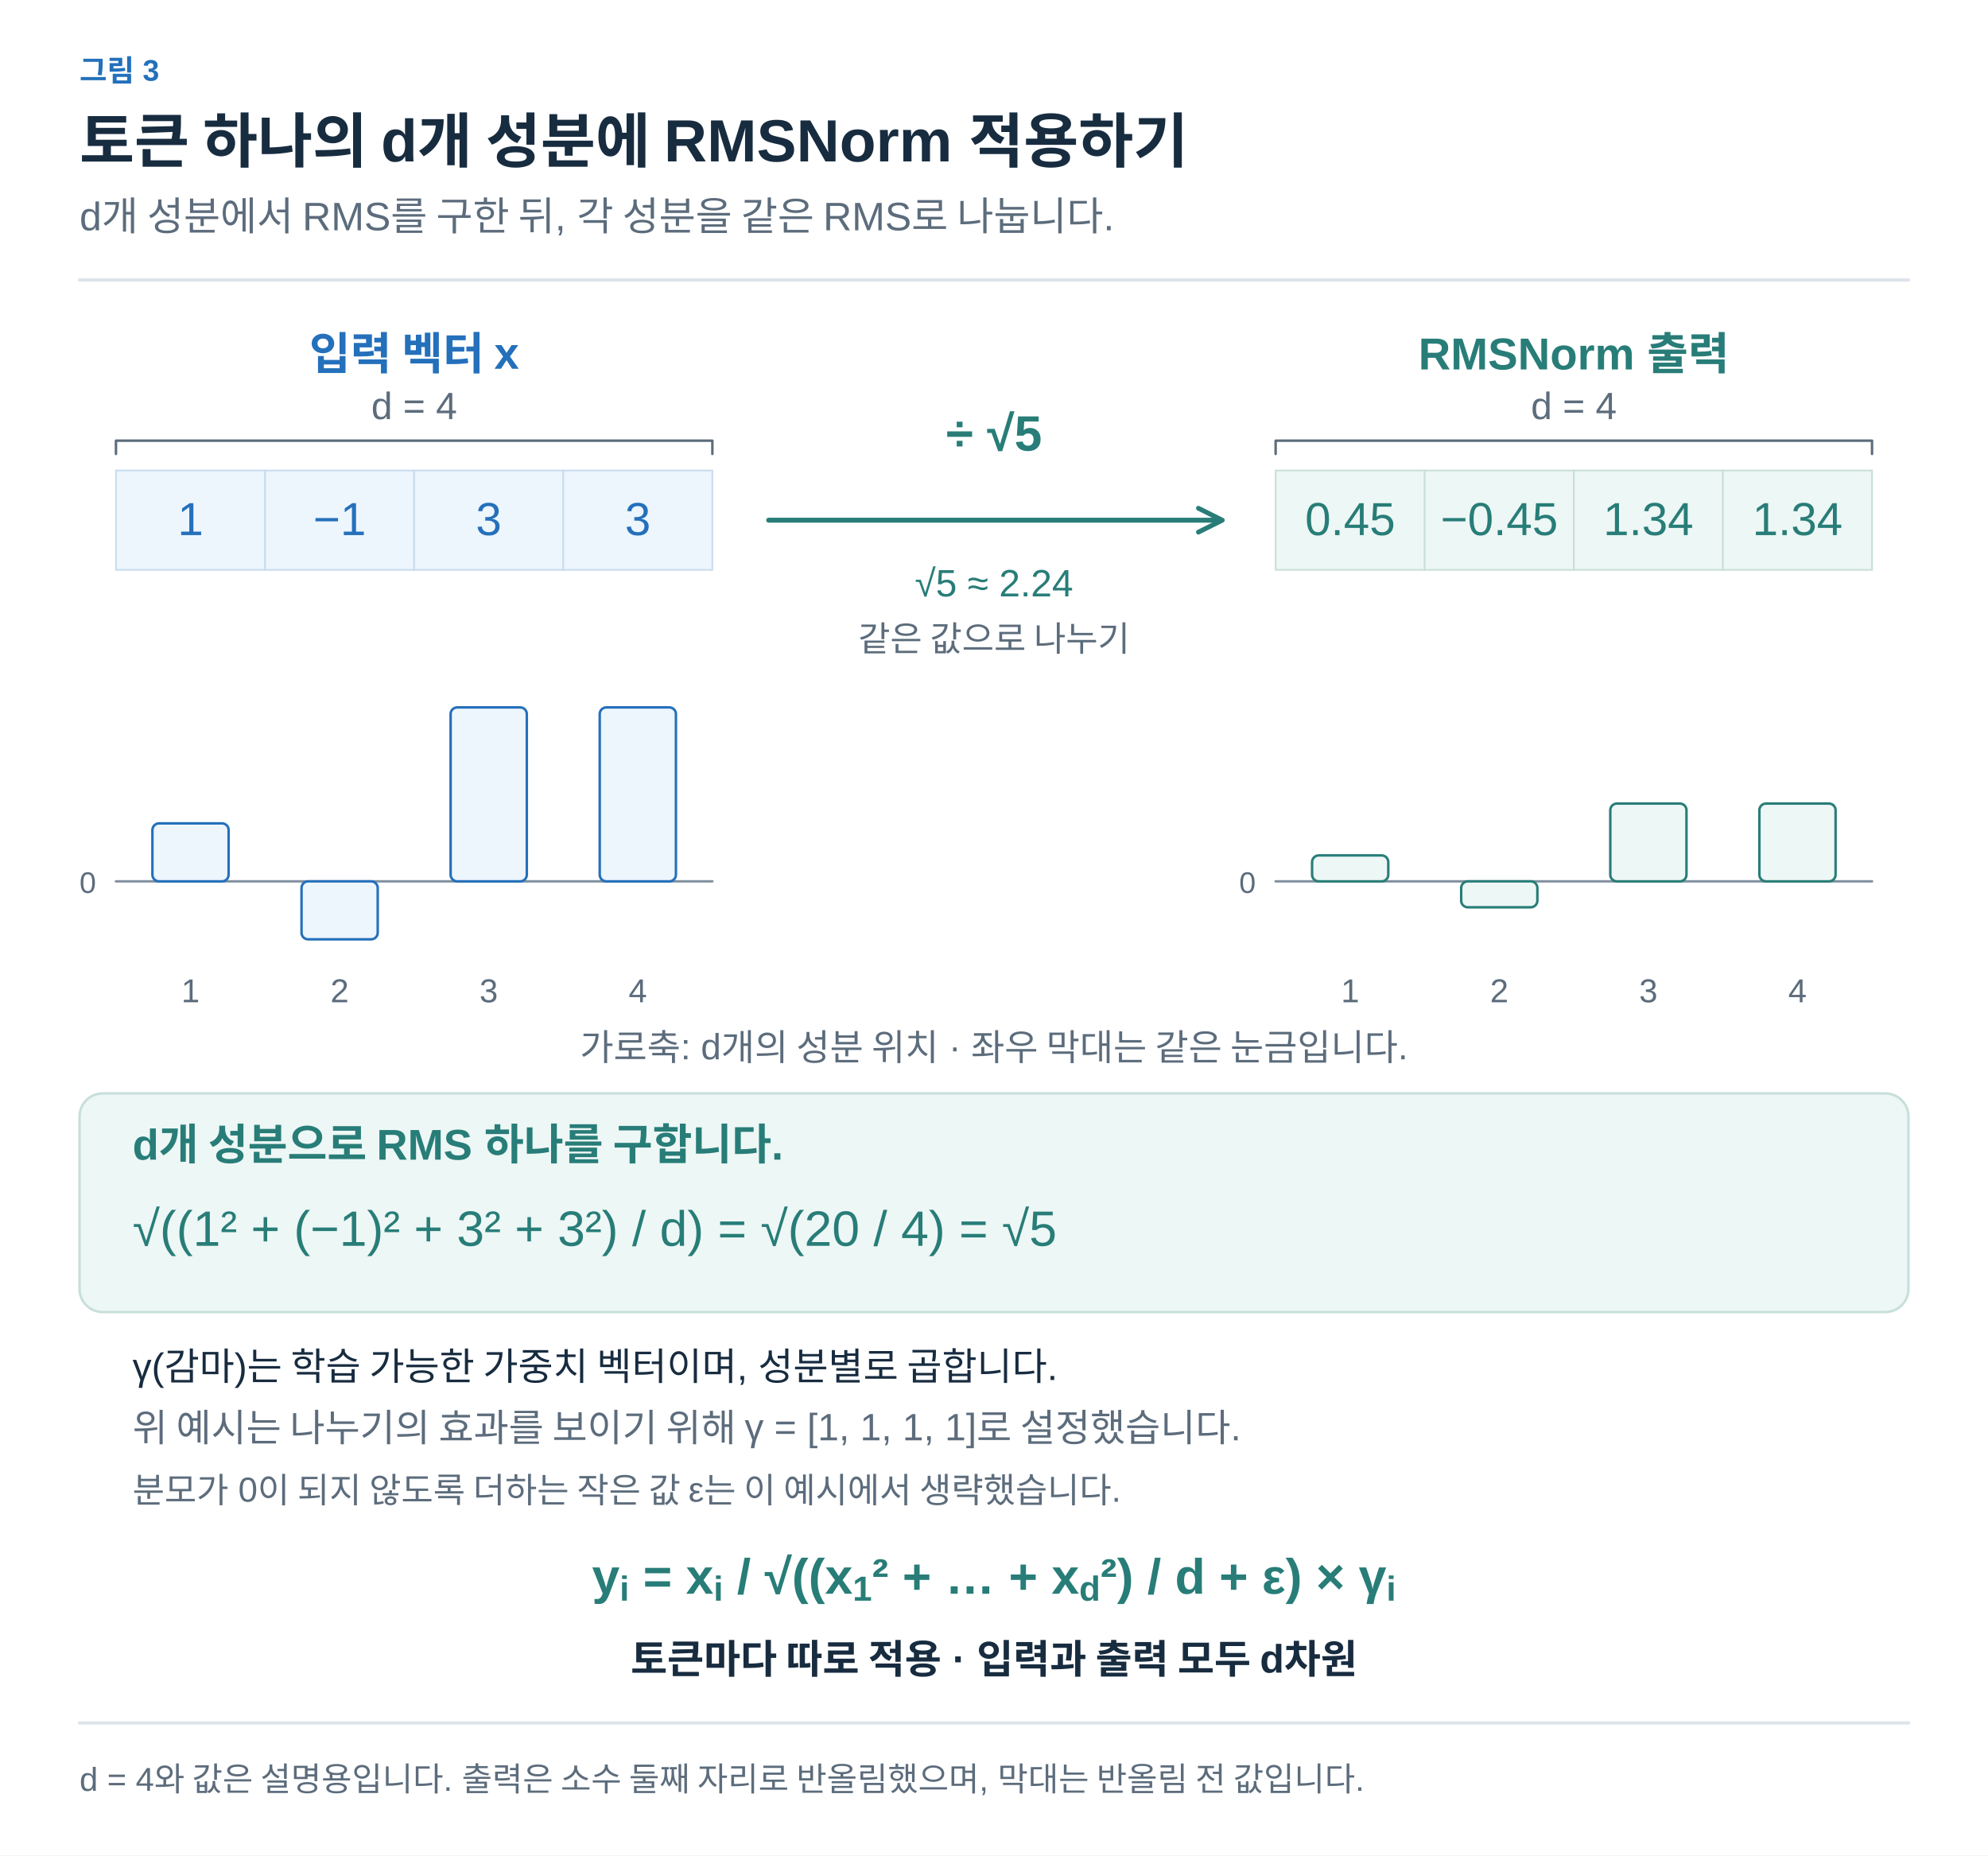
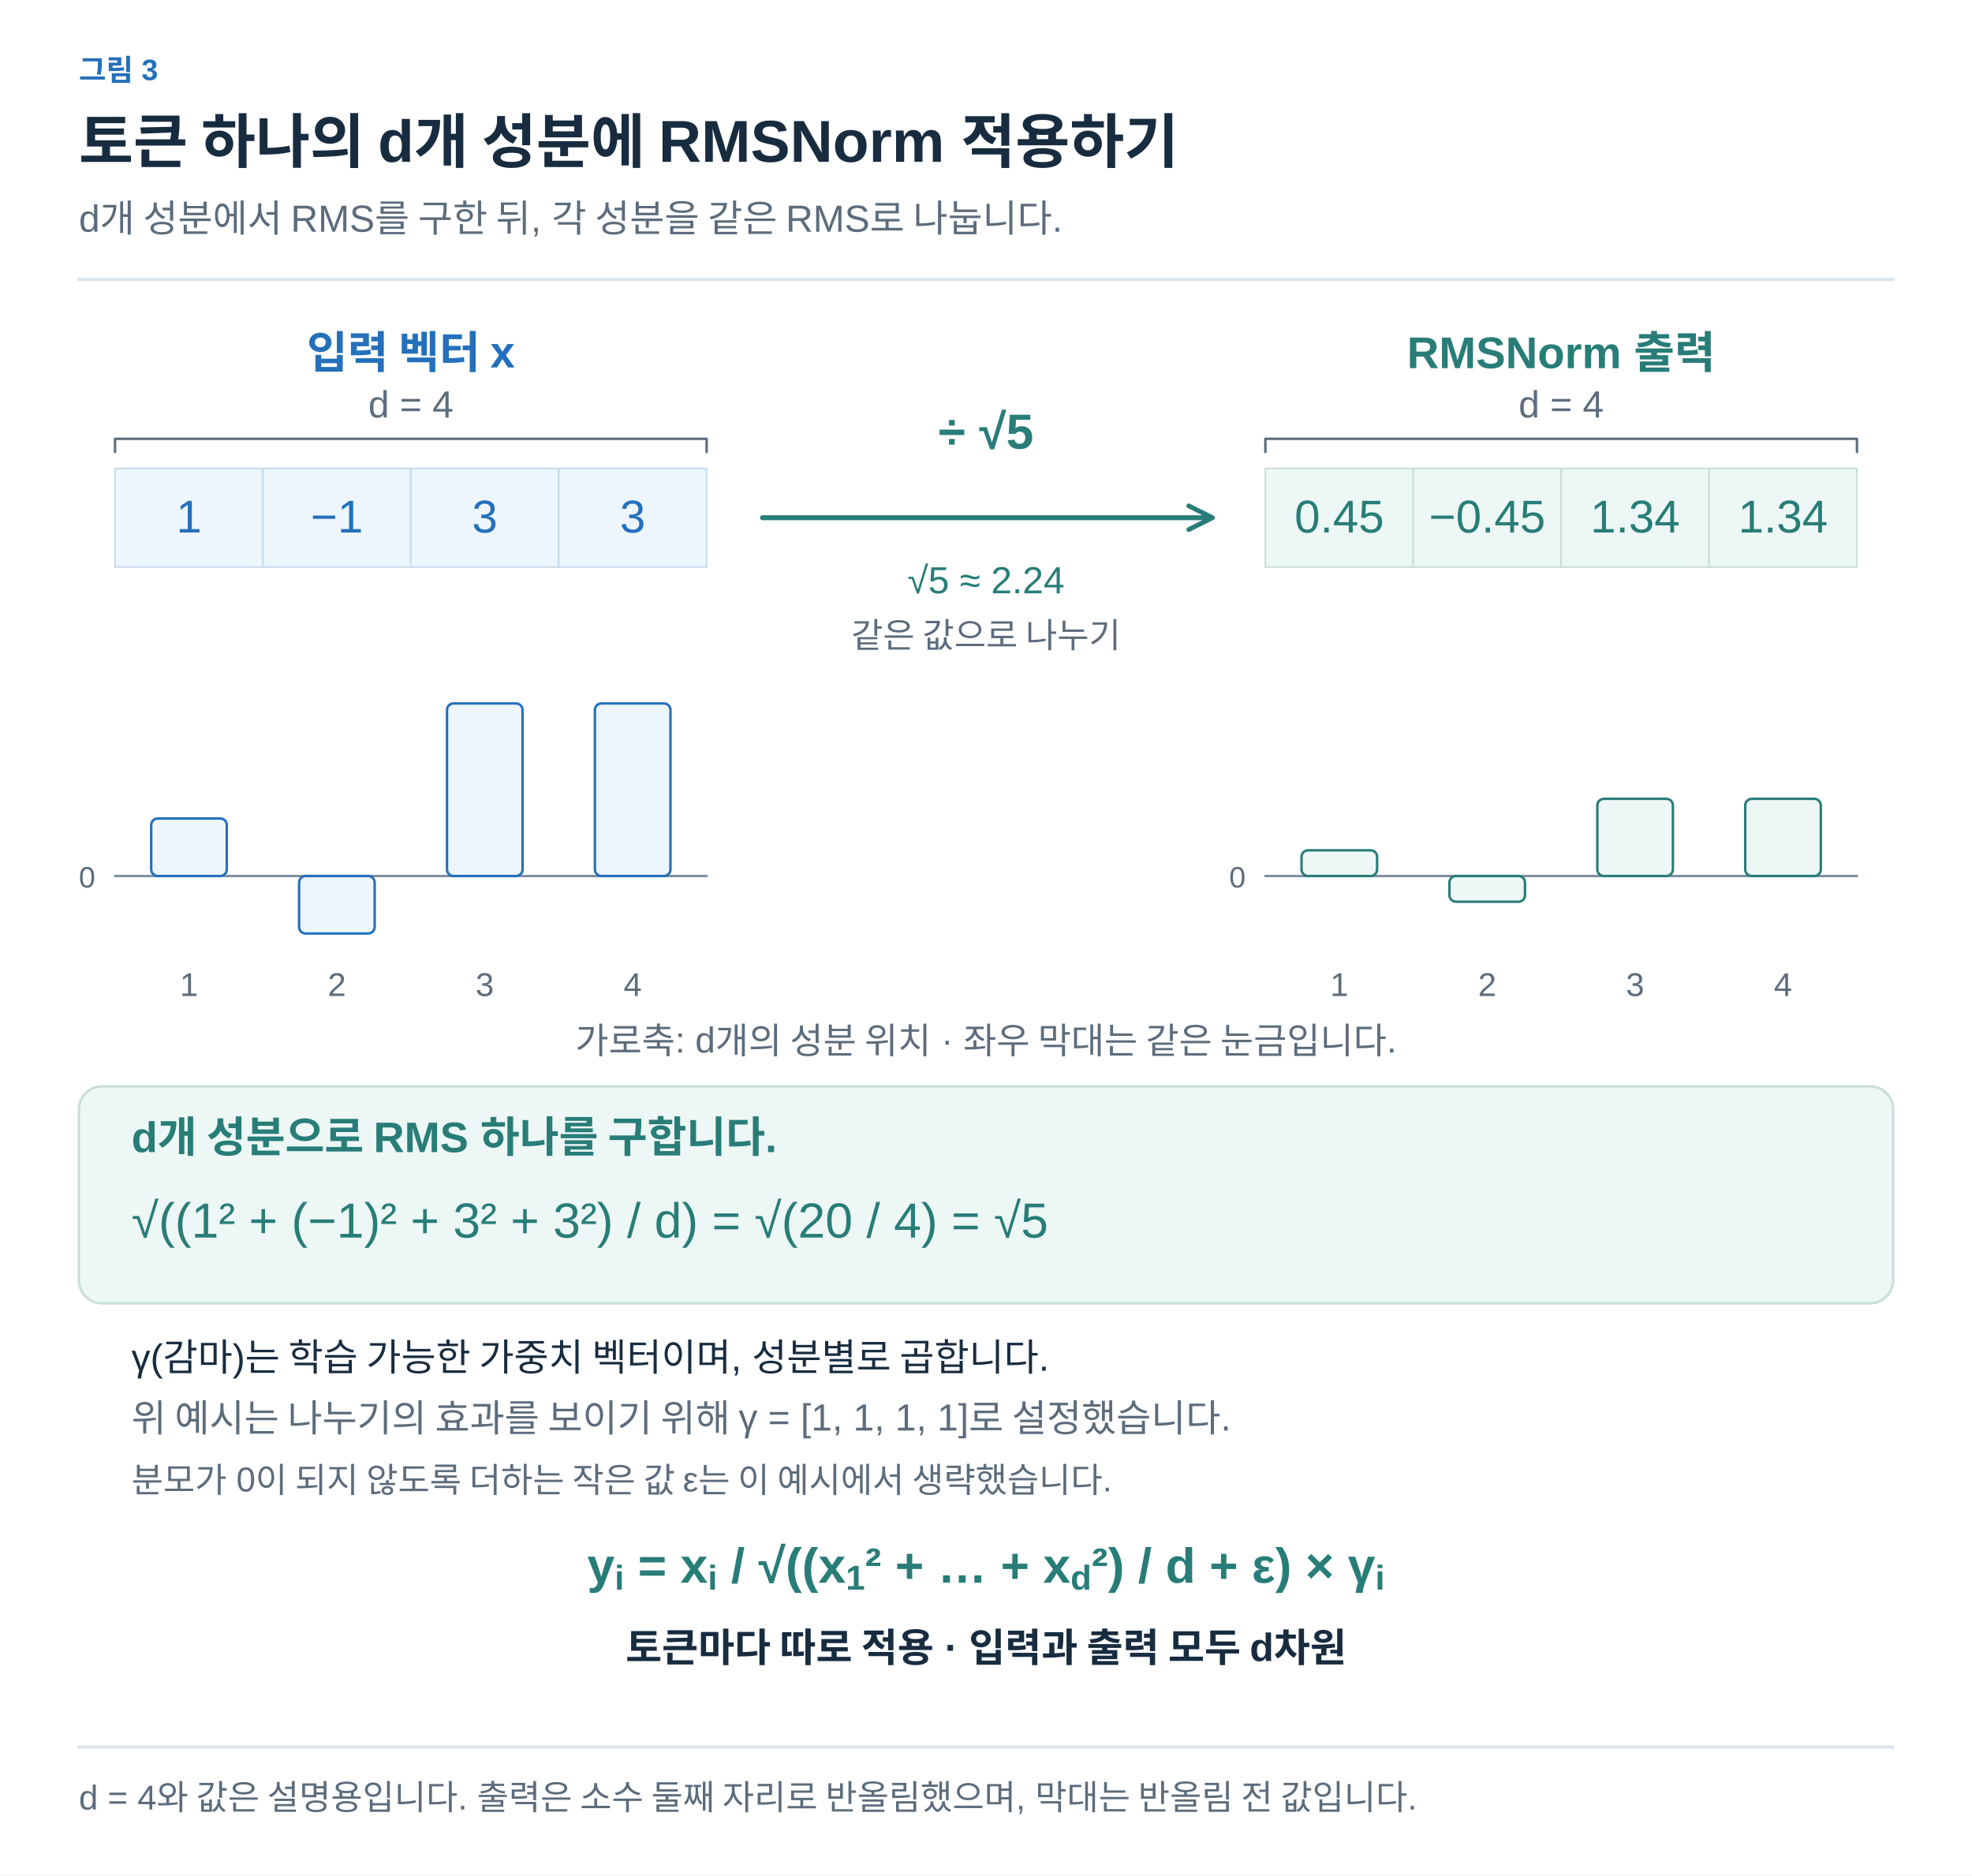
- <svg xmlns="http://www.w3.org/2000/svg" width="1200" height="1120" viewBox="0 0 1200 1120" role="img" aria-labelledby="title desc">
+ <svg xmlns="http://www.w3.org/2000/svg" width="1200" height="1141" viewBox="0 0 1200 1141" role="img" aria-labelledby="title desc">
  <defs>
-     <marker id="arrow-arrow" viewBox="0 0 10 10" refX="8" refY="5" markerWidth="6" markerHeight="6" orient="auto">
-       <path d="M1,1 L9,5 L1,9" fill="none" stroke="#8191A0" stroke-width="1.6" stroke-linecap="round" stroke-linejoin="round" />
+     <marker id="arrow-ink" viewBox="0 0 10 10" refX="8" refY="5" markerWidth="6" markerHeight="6" orient="auto">
+       <path d="M1 1 L9 5 L1 9" fill="none" stroke="#182C40" stroke-width="1.6" />
    </marker>
-     <marker id="blue-arrow" viewBox="0 0 10 10" refX="8" refY="5" markerWidth="6" markerHeight="6" orient="auto">
-       <path d="M1,1 L9,5 L1,9" fill="none" stroke="#2470BB" stroke-width="1.6" stroke-linecap="round" stroke-linejoin="round" />
+     <marker id="arrow-muted" viewBox="0 0 10 10" refX="8" refY="5" markerWidth="6" markerHeight="6" orient="auto">
+       <path d="M1 1 L9 5 L1 9" fill="none" stroke="#5C6C7C" stroke-width="1.6" />
    </marker>
-     <marker id="teal-arrow" viewBox="0 0 10 10" refX="8" refY="5" markerWidth="6" markerHeight="6" orient="auto">
-       <path d="M1,1 L9,5 L1,9" fill="none" stroke="#287D78" stroke-width="1.6" stroke-linecap="round" stroke-linejoin="round" />
+     <marker id="arrow-line" viewBox="0 0 10 10" refX="8" refY="5" markerWidth="6" markerHeight="6" orient="auto">
+       <path d="M1 1 L9 5 L1 9" fill="none" stroke="#DCE4EC" stroke-width="1.6" />
+     </marker>
+     <marker id="arrow-paper" viewBox="0 0 10 10" refX="8" refY="5" markerWidth="6" markerHeight="6" orient="auto">
+       <path d="M1 1 L9 5 L1 9" fill="none" stroke="#FFFFFF" stroke-width="1.6" />
+     </marker>
+     <marker id="arrow-blue" viewBox="0 0 10 10" refX="8" refY="5" markerWidth="6" markerHeight="6" orient="auto">
+       <path d="M1 1 L9 5 L1 9" fill="none" stroke="#2470BB" stroke-width="1.6" />
+     </marker>
+     <marker id="arrow-teal" viewBox="0 0 10 10" refX="8" refY="5" markerWidth="6" markerHeight="6" orient="auto">
+       <path d="M1 1 L9 5 L1 9" fill="none" stroke="#287D78" stroke-width="1.6" />
+     </marker>
+     <marker id="arrow-orange" viewBox="0 0 10 10" refX="8" refY="5" markerWidth="6" markerHeight="6" orient="auto">
+       <path d="M1 1 L9 5 L1 9" fill="none" stroke="#B55B22" stroke-width="1.6" />
+     </marker>
+     <marker id="arrow-purple" viewBox="0 0 10 10" refX="8" refY="5" markerWidth="6" markerHeight="6" orient="auto">
+       <path d="M1 1 L9 5 L1 9" fill="none" stroke="#7954A3" stroke-width="1.6" />
+     </marker>
+     <marker id="arrow-gray" viewBox="0 0 10 10" refX="8" refY="5" markerWidth="6" markerHeight="6" orient="auto">
+       <path d="M1 1 L9 5 L1 9" fill="none" stroke="#657789" stroke-width="1.6" />
+     </marker>
+     <marker id="arrow-red" viewBox="0 0 10 10" refX="8" refY="5" markerWidth="6" markerHeight="6" orient="auto">
+       <path d="M1 1 L9 5 L1 9" fill="none" stroke="#B34242" stroke-width="1.6" />
+     </marker>
+     <marker id="arrow-indigo" viewBox="0 0 10 10" refX="8" refY="5" markerWidth="6" markerHeight="6" orient="auto">
+       <path d="M1 1 L9 5 L1 9" fill="none" stroke="#4C60A8" stroke-width="1.6" />
+     </marker>
+     <marker id="arrow-slate" viewBox="0 0 10 10" refX="8" refY="5" markerWidth="6" markerHeight="6" orient="auto">
+       <path d="M1 1 L9 5 L1 9" fill="none" stroke="#8191A0" stroke-width="1.6" />
    </marker>
  </defs>
-   <style>text{font-family:Arial,"Apple SD Gothic Neo","Noto Sans KR",sans-serif}path,line{stroke-linecap:round;stroke-linejoin:round}</style>
-   <rect width="1200" height="1120" fill="white" />
-   <text x="48" y="49" fill="#2470BB" font-size="18" font-weight="600" text-anchor="start">그림 3</text>
-   <text x="48" y="98" fill="#182C40" font-size="36" font-weight="700" text-anchor="start">토큰 하나의 d개 성분에 RMSNorm 적용하기</text>
-   <text x="48" y="139" fill="#5C6C7C" font-size="24" font-weight="400" text-anchor="start">d개 성분에서 RMS를 구한 뒤, 각 성분을 같은 RMS로 나눕니다.</text>
-   <path d="M48,169 L1152,169" fill="none" stroke="#DCE4EC" stroke-width="2" />
-   <text x="250" y="223" fill="#2470BB" font-size="27" font-weight="600" text-anchor="middle">입력 벡터 x</text>
-   <text x="950" y="223" fill="#287D78" font-size="27" font-weight="600" text-anchor="middle">RMSNorm 출력</text>
-   <path d="M70,274 V266 H430 V274" fill="none" stroke="#5C6C7C" stroke-width="1.5" />
-   <text x="250.0" y="253" fill="#5C6C7C" font-size="23" font-weight="400" text-anchor="middle">d = 4</text>
-   <path d="M770,274 V266 H1130 V274" fill="none" stroke="#5C6C7C" stroke-width="1.5" />
-   <text x="950.0" y="253" fill="#5C6C7C" font-size="23" font-weight="400" text-anchor="middle">d = 4</text>
-   <rect x="70.0" y="284" width="90.0" height="60" rx="0" fill="#EDF5FD" stroke="#C8DCEE" stroke-width="1" />
-   <text x="115.0" y="323.0" fill="#2470BB" font-size="28" font-weight="400" text-anchor="middle">1</text>
-   <rect x="160.0" y="284" width="90.0" height="60" rx="0" fill="#EDF5FD" stroke="#C8DCEE" stroke-width="1" />
-   <text x="205.0" y="323.0" fill="#2470BB" font-size="28" font-weight="400" text-anchor="middle">−1</text>
-   <rect x="250.0" y="284" width="90.0" height="60" rx="0" fill="#EDF5FD" stroke="#C8DCEE" stroke-width="1" />
-   <text x="295.0" y="323.0" fill="#2470BB" font-size="28" font-weight="400" text-anchor="middle">3</text>
-   <rect x="340.0" y="284" width="90.0" height="60" rx="0" fill="#EDF5FD" stroke="#C8DCEE" stroke-width="1" />
-   <text x="385.0" y="323.0" fill="#2470BB" font-size="28" font-weight="400" text-anchor="middle">3</text>
-   <rect x="770.0" y="284" width="90.0" height="60" rx="0" fill="#EDF7F5" stroke="#C8DFDA" stroke-width="1" />
-   <text x="815.0" y="323.0" fill="#287D78" font-size="28" font-weight="400" text-anchor="middle">0.45</text>
-   <rect x="860.0" y="284" width="90.0" height="60" rx="0" fill="#EDF7F5" stroke="#C8DFDA" stroke-width="1" />
-   <text x="905.0" y="323.0" fill="#287D78" font-size="28" font-weight="400" text-anchor="middle">−0.45</text>
-   <rect x="950.0" y="284" width="90.0" height="60" rx="0" fill="#EDF7F5" stroke="#C8DFDA" stroke-width="1" />
-   <text x="995.0" y="323.0" fill="#287D78" font-size="28" font-weight="400" text-anchor="middle">1.34</text>
-   <rect x="1040.0" y="284" width="90.0" height="60" rx="0" fill="#EDF7F5" stroke="#C8DFDA" stroke-width="1" />
-   <text x="1085.0" y="323.0" fill="#287D78" font-size="28" font-weight="400" text-anchor="middle">1.34</text>
-   <text x="600" y="272" fill="#287D78" font-size="30" font-weight="600" text-anchor="middle">÷ √5</text>
-   <path d="M464,314 L736,314" fill="none" stroke="#287D78" stroke-width="3" marker-end="url(#teal-arrow)" />
-   <text x="600" y="360" fill="#287D78" font-size="23" font-weight="400" text-anchor="middle">√5 ≈ 2.24</text>
-   <text x="600" y="393" fill="#5C6C7C" font-size="21" font-weight="400" text-anchor="middle">같은 값으로 나누기</text>
-   <path d="M70,532 L430,532" fill="none" stroke="#8191A0" stroke-width="1.5" />
-   <text x="58" y="539" fill="#5C6C7C" font-size="18" font-weight="400" text-anchor="end">0</text>
-   <rect x="92" y="497" width="46" height="35" rx="4" fill="#EDF5FD" stroke="#2470BB" stroke-width="1.5" />
-   <text x="115" y="605" fill="#5C6C7C" font-size="20" font-weight="400" text-anchor="middle">1</text>
-   <rect x="182" y="532" width="46" height="35" rx="4" fill="#EDF5FD" stroke="#2470BB" stroke-width="1.5" />
-   <text x="205" y="605" fill="#5C6C7C" font-size="20" font-weight="400" text-anchor="middle">2</text>
-   <rect x="272" y="427" width="46" height="105" rx="4" fill="#EDF5FD" stroke="#2470BB" stroke-width="1.5" />
-   <text x="295" y="605" fill="#5C6C7C" font-size="20" font-weight="400" text-anchor="middle">3</text>
-   <rect x="362" y="427" width="46" height="105" rx="4" fill="#EDF5FD" stroke="#2470BB" stroke-width="1.5" />
-   <text x="385" y="605" fill="#5C6C7C" font-size="20" font-weight="400" text-anchor="middle">4</text>
-   <path d="M770,532 L1130,532" fill="none" stroke="#8191A0" stroke-width="1.5" />
-   <text x="758" y="539" fill="#5C6C7C" font-size="18" font-weight="400" text-anchor="end">0</text>
-   <rect x="792" y="516.348" width="46" height="15.652" rx="4" fill="#EDF7F5" stroke="#287D78" stroke-width="1.5" />
-   <text x="815" y="605" fill="#5C6C7C" font-size="20" font-weight="400" text-anchor="middle">1</text>
-   <rect x="882" y="532" width="46" height="15.652" rx="4" fill="#EDF7F5" stroke="#287D78" stroke-width="1.5" />
-   <text x="905" y="605" fill="#5C6C7C" font-size="20" font-weight="400" text-anchor="middle">2</text>
-   <rect x="972" y="485.043" width="46" height="46.957" rx="4" fill="#EDF7F5" stroke="#287D78" stroke-width="1.5" />
-   <text x="995" y="605" fill="#5C6C7C" font-size="20" font-weight="400" text-anchor="middle">3</text>
-   <rect x="1062" y="485.043" width="46" height="46.957" rx="4" fill="#EDF7F5" stroke="#287D78" stroke-width="1.5" />
-   <text x="1085" y="605" fill="#5C6C7C" font-size="20" font-weight="400" text-anchor="middle">4</text>
-   <text x="600" y="640" fill="#5C6C7C" font-size="22" font-weight="400" text-anchor="middle">가로축: d개의 성분 위치 · 좌우 막대는 같은 눈금입니다.</text>
-   <rect x="48" y="660" width="1104" height="132" rx="14" fill="#EDF7F5" stroke="#C8DFDA" stroke-width="1.5" />
-   <text x="80" y="700" fill="#287D78" font-size="26" font-weight="600" text-anchor="start">d개 성분으로 RMS 하나를 구합니다.</text>
-   <text x="80" y="752" fill="#287D78" font-size="30" font-weight="400" text-anchor="start">√((1² + (−1)² + 3² + 3²) / d) = √(20 / 4) = √5</text>
-   <text x="80" y="833" fill="#182C40" font-size="23" font-weight="400" text-anchor="start">γ(감마)는 학습 가능한 가중치 벡터이며, 성분별로 곱합니다.</text>
-   <text x="80" y="870" fill="#5C6C7C" font-size="23" font-weight="400" text-anchor="start">위 예시는 나누기의 효과를 보이기 위해 γ = [1, 1, 1, 1]로 설정했습니다.</text>
-   <text x="80" y="907" fill="#5C6C7C" font-size="21" font-weight="400" text-anchor="start">분모가 0이 되지 않도록 더하는 작은 값 ε는 이 예시에서 생략했습니다.</text>
-   <text x="600" y="962" fill="#287D78" font-size="30" font-weight="600" text-anchor="middle">y<tspan baseline-shift="sub" font-size="70%">i</tspan> = x<tspan baseline-shift="sub" font-size="70%">i</tspan> / √((x<tspan baseline-shift="sub" font-size="70%">1</tspan>² + … + x<tspan baseline-shift="sub" font-size="70%">d</tspan>²) / d + ε) × γ<tspan baseline-shift="sub" font-size="70%">i</tspan>
-   </text>
-   <text x="600" y="1010" fill="#182C40" font-size="24" font-weight="600" text-anchor="middle">토큰마다 따로 적용 · 입력과 출력 모두 d차원</text>
-   <path d="M48,1040 L1152,1040" fill="none" stroke="#DCE4EC" stroke-width="2" />
-   <text x="48" y="1081" fill="#5C6C7C" font-size="20" font-weight="400" text-anchor="start">d = 4와 값은 설명용입니다. 출력은 소수 둘째 자리로 반올림했으며, 막대는 반올림 전 값입니다.</text>
+   <style>text{font-family:Arial,"Apple SD Gothic Neo","Noto Sans KR",sans-serif}text[font-family]{font-family:Menlo,Consolas,monospace}path{stroke-linecap:round;stroke-linejoin:round}</style>
+   <rect width="100%" height="100%" fill="white" />
+   <text x="48" y="49" fill="#2470BB" font-size="18" font-weight="600" text-anchor="start" data-max-width="1104">그림 3</text>
+   <text x="48" y="99" fill="#182C40" font-size="36" font-weight="700" text-anchor="start" data-max-width="1104">토큰 하나의 d개 성분에 RMSNorm 적용하기</text>
+   <text x="48" y="141" fill="#5C6C7C" font-size="23" font-weight="400" text-anchor="start" data-max-width="1104">d개 성분에서 RMS를 구한 뒤, 각 성분을 같은 RMS로 나눕니다.</text>
+   <path d="M48,170 H1152" stroke="#DCE4EC" stroke-width="2" />
+   <g transform="translate(48 206) scale(1)" data-panel="1">
+     <g transform="translate(-48 -206)">
+       <g transform="translate(48 206) scale(1)" data-panel="1">
+         <g transform="translate(-48 -206)">
+           <g transform="translate(48 206) scale(1)" data-panel="1">
+             <g transform="translate(-48 -205)">
+               <text x="250" y="223" fill="#2470BB" font-size="27" font-weight="600" text-anchor="middle">입력 벡터 x</text>
+               <text x="950" y="223" fill="#287D78" font-size="27" font-weight="600" text-anchor="middle">RMSNorm 출력</text>
+               <path d="M70,274 V266 H430 V274" fill="none" stroke="#5C6C7C" stroke-width="1.5" />
+               <text x="250" y="253" fill="#5C6C7C" font-size="23" font-weight="400" text-anchor="middle">d = 4</text>
+               <path d="M770,274 V266 H1130 V274" fill="none" stroke="#5C6C7C" stroke-width="1.5" />
+               <text x="950" y="253" fill="#5C6C7C" font-size="23" font-weight="400" text-anchor="middle">d = 4</text>
+               <rect x="70" y="284" width="90" height="60" rx="0" fill="#EDF5FD" stroke="#C8DCEE" stroke-width="1" />
+               <text x="115" y="323" fill="#2470BB" font-size="28" font-weight="400" text-anchor="middle">1</text>
+               <rect x="160" y="284" width="90" height="60" rx="0" fill="#EDF5FD" stroke="#C8DCEE" stroke-width="1" />
+               <text x="205" y="323" fill="#2470BB" font-size="28" font-weight="400" text-anchor="middle">−1</text>
+               <rect x="250" y="284" width="90" height="60" rx="0" fill="#EDF5FD" stroke="#C8DCEE" stroke-width="1" />
+               <text x="295" y="323" fill="#2470BB" font-size="28" font-weight="400" text-anchor="middle">3</text>
+               <rect x="340" y="284" width="90" height="60" rx="0" fill="#EDF5FD" stroke="#C8DCEE" stroke-width="1" />
+               <text x="385" y="323" fill="#2470BB" font-size="28" font-weight="400" text-anchor="middle">3</text>
+               <rect x="770" y="284" width="90" height="60" rx="0" fill="#EDF7F5" stroke="#C8DFDA" stroke-width="1" />
+               <text x="815" y="323" fill="#287D78" font-size="28" font-weight="400" text-anchor="middle">0.45</text>
+               <rect x="860" y="284" width="90" height="60" rx="0" fill="#EDF7F5" stroke="#C8DFDA" stroke-width="1" />
+               <text x="905" y="323" fill="#287D78" font-size="28" font-weight="400" text-anchor="middle">−0.45</text>
+               <rect x="950" y="284" width="90" height="60" rx="0" fill="#EDF7F5" stroke="#C8DFDA" stroke-width="1" />
+               <text x="995" y="323" fill="#287D78" font-size="28" font-weight="400" text-anchor="middle">1.34</text>
+               <rect x="1040" y="284" width="90" height="60" rx="0" fill="#EDF7F5" stroke="#C8DFDA" stroke-width="1" />
+               <text x="1085" y="323" fill="#287D78" font-size="28" font-weight="400" text-anchor="middle">1.34</text>
+               <text x="600" y="272" fill="#287D78" font-size="30" font-weight="600" text-anchor="middle">÷ √5</text>
+               <path d="M464,314 L736,314" fill="none" stroke="#287D78" stroke-width="3" marker-end="url(#arrow-teal)" />
+               <text x="600" y="360" fill="#287D78" font-size="23" font-weight="400" text-anchor="middle">√5 ≈ 2.24</text>
+               <text x="600" y="393" fill="#5C6C7C" font-size="21" font-weight="400" text-anchor="middle">같은 값으로 나누기</text>
+               <path d="M70,532 L430,532" fill="none" stroke="#8191A0" stroke-width="1.5" />
+               <text x="58" y="539" fill="#5C6C7C" font-size="18" font-weight="400" text-anchor="end">0</text>
+               <rect x="92" y="497" width="46" height="35" rx="4" fill="#EDF5FD" stroke="#2470BB" stroke-width="1.5" />
+               <text x="115" y="605" fill="#5C6C7C" font-size="20" font-weight="400" text-anchor="middle">1</text>
+               <rect x="182" y="532" width="46" height="35" rx="4" fill="#EDF5FD" stroke="#2470BB" stroke-width="1.5" />
+               <text x="205" y="605" fill="#5C6C7C" font-size="20" font-weight="400" text-anchor="middle">2</text>
+               <rect x="272" y="427" width="46" height="105" rx="4" fill="#EDF5FD" stroke="#2470BB" stroke-width="1.5" />
+               <text x="295" y="605" fill="#5C6C7C" font-size="20" font-weight="400" text-anchor="middle">3</text>
+               <rect x="362" y="427" width="46" height="105" rx="4" fill="#EDF5FD" stroke="#2470BB" stroke-width="1.5" />
+               <text x="385" y="605" fill="#5C6C7C" font-size="20" font-weight="400" text-anchor="middle">4</text>
+               <path d="M770,532 L1130,532" fill="none" stroke="#8191A0" stroke-width="1.5" />
+               <text x="758" y="539" fill="#5C6C7C" font-size="18" font-weight="400" text-anchor="end">0</text>
+               <rect x="792" y="516.348" width="46" height="15.652" rx="4" fill="#EDF7F5" stroke="#287D78" stroke-width="1.5" />
+               <text x="815" y="605" fill="#5C6C7C" font-size="20" font-weight="400" text-anchor="middle">1</text>
+               <rect x="882" y="532" width="46" height="15.652" rx="4" fill="#EDF7F5" stroke="#287D78" stroke-width="1.5" />
+               <text x="905" y="605" fill="#5C6C7C" font-size="20" font-weight="400" text-anchor="middle">2</text>
+               <rect x="972" y="485.043" width="46" height="46.957" rx="4" fill="#EDF7F5" stroke="#287D78" stroke-width="1.5" />
+               <text x="995" y="605" fill="#5C6C7C" font-size="20" font-weight="400" text-anchor="middle">3</text>
+               <rect x="1062" y="485.043" width="46" height="46.957" rx="4" fill="#EDF7F5" stroke="#287D78" stroke-width="1.5" />
+               <text x="1085" y="605" fill="#5C6C7C" font-size="20" font-weight="400" text-anchor="middle">4</text>
+               <text x="600" y="640" fill="#5C6C7C" font-size="22" font-weight="400" text-anchor="middle">가로축: d개의 성분 위치 · 좌우 막대는 같은 눈금입니다.</text>
+               <rect x="48" y="660" width="1104" height="132" rx="14" fill="#EDF7F5" stroke="#C8DFDA" stroke-width="1.5" />
+               <text x="80" y="700" fill="#287D78" font-size="26" font-weight="600" text-anchor="start">d개 성분으로 RMS 하나를 구합니다.</text>
+               <text x="80" y="752" fill="#287D78" font-size="30" font-weight="400" text-anchor="start">√((1² + (−1)² + 3² + 3²) / d) = √(20 / 4) = √5</text>
+               <text x="80" y="833" fill="#182C40" font-size="23" font-weight="400" text-anchor="start">γ(감마)는 학습 가능한 가중치 벡터이며, 성분별로 곱합니다.</text>
+               <text x="80" y="870" fill="#5C6C7C" font-size="23" font-weight="400" text-anchor="start">위 예시는 나누기의 효과를 보이기 위해 γ = [1, 1, 1, 1]로 설정했습니다.</text>
+               <text x="80" y="907" fill="#5C6C7C" font-size="21" font-weight="400" text-anchor="start">분모가 0이 되지 않도록 더하는 작은 값 ε는 이 예시에서 생략했습니다.</text>
+               <text x="600" y="962" fill="#287D78" font-size="30" font-weight="600" text-anchor="middle">y<tspan baseline-shift="sub" font-size="70%">i</tspan> = x<tspan baseline-shift="sub" font-size="70%">i</tspan> / √((x<tspan baseline-shift="sub" font-size="70%">1</tspan>² + … + x<tspan baseline-shift="sub" font-size="70%">d</tspan>²) / d + ε) × γ<tspan baseline-shift="sub" font-size="70%">i</tspan>
+               </text>
+               <text x="600" y="1010" fill="#182C40" font-size="24" font-weight="600" text-anchor="middle">토큰마다 따로 적용 · 입력과 출력 모두 d차원</text>
+             </g>
+           </g>
+         </g>
+       </g>
+     </g>
+   </g>
+   <path d="M48,1063 H1152" stroke="#DCE4EC" stroke-width="2" />
+   <text x="48" y="1101" fill="#5C6C7C" font-size="21" font-weight="400" text-anchor="start" data-max-width="1104">d = 4와 값은 설명용입니다. 출력은 소수 둘째 자리로 반올림했으며, 막대는 반올림 전 값입니다.</text>
</svg>
